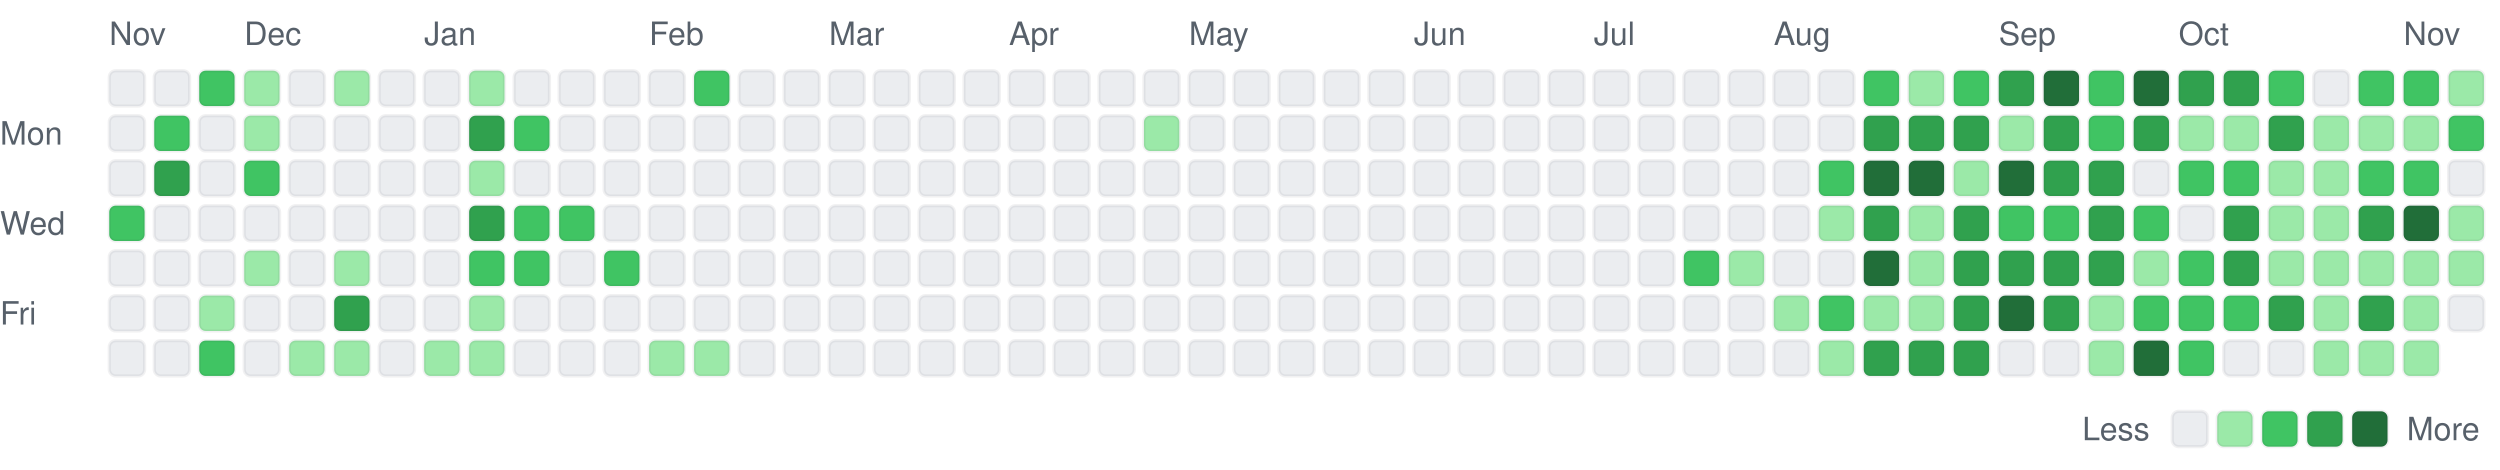
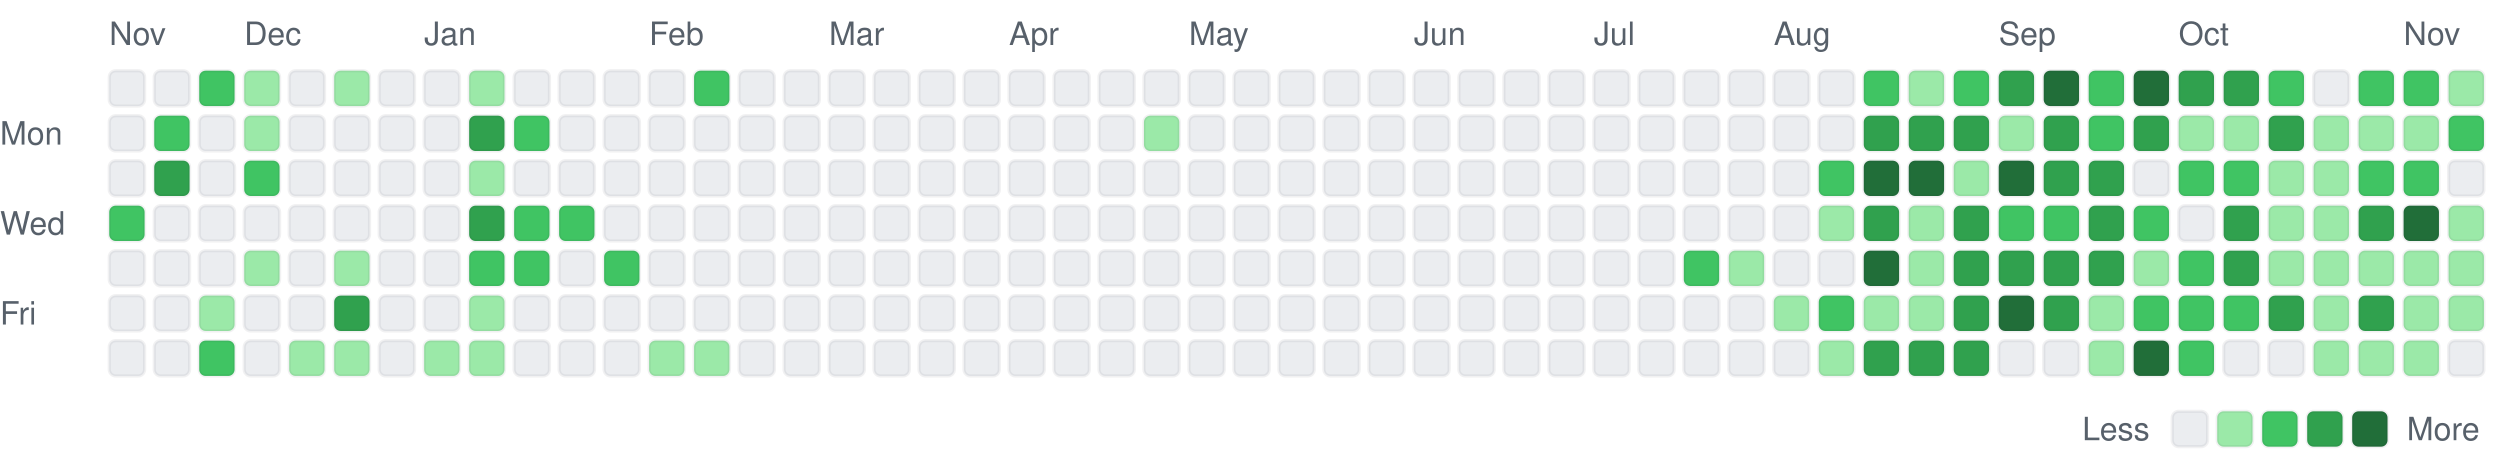
<svg xmlns="http://www.w3.org/2000/svg" width="778" height="146" viewBox="0 0 778 146" role="img" aria-label="LeetCode submissions per day, last 53 weeks">
  <style>text{font:10px -apple-system, Segoe UI, Helvetica, Arial, sans-serif;fill:#57606a}rect{rx:2px;ry:2px;stroke:rgba(27,31,35,.06);stroke-width:1px}.l0{fill:#ebedf0}.l1{fill:#9be9a8}.l2{fill:#40c463}.l3{fill:#30a14e}.l4{fill:#216e39}@media (prefers-color-scheme:dark){text{fill:#8b949e}rect{stroke:rgba(255,255,255,.05)}.l0{fill:#161b22}.l1{fill:#0e4429}.l2{fill:#006d32}.l3{fill:#26a641}.l4{fill:#39d353}}</style>
  <text x="34" y="14">Nov</text>
  <rect class="l0" x="34" y="22" width="11" height="11" />
  <rect class="l0" x="34" y="36" width="11" height="11" />
  <rect class="l0" x="34" y="50" width="11" height="11" />
  <rect class="l2" x="34" y="64" width="11" height="11" />
  <rect class="l0" x="34" y="78" width="11" height="11" />
  <rect class="l0" x="34" y="92" width="11" height="11" />
  <rect class="l0" x="34" y="106" width="11" height="11" />
  <rect class="l0" x="48" y="22" width="11" height="11" />
  <rect class="l2" x="48" y="36" width="11" height="11" />
  <rect class="l3" x="48" y="50" width="11" height="11" />
  <rect class="l0" x="48" y="64" width="11" height="11" />
  <rect class="l0" x="48" y="78" width="11" height="11" />
  <rect class="l0" x="48" y="92" width="11" height="11" />
  <rect class="l0" x="48" y="106" width="11" height="11" />
  <rect class="l2" x="62" y="22" width="11" height="11" />
  <rect class="l0" x="62" y="36" width="11" height="11" />
  <rect class="l0" x="62" y="50" width="11" height="11" />
  <rect class="l0" x="62" y="64" width="11" height="11" />
  <rect class="l0" x="62" y="78" width="11" height="11" />
  <rect class="l1" x="62" y="92" width="11" height="11" />
  <rect class="l2" x="62" y="106" width="11" height="11" />
  <text x="76" y="14">Dec</text>
  <rect class="l1" x="76" y="22" width="11" height="11" />
  <rect class="l1" x="76" y="36" width="11" height="11" />
  <rect class="l2" x="76" y="50" width="11" height="11" />
  <rect class="l0" x="76" y="64" width="11" height="11" />
  <rect class="l1" x="76" y="78" width="11" height="11" />
  <rect class="l0" x="76" y="92" width="11" height="11" />
  <rect class="l0" x="76" y="106" width="11" height="11" />
  <rect class="l0" x="90" y="22" width="11" height="11" />
  <rect class="l0" x="90" y="36" width="11" height="11" />
  <rect class="l0" x="90" y="50" width="11" height="11" />
  <rect class="l0" x="90" y="64" width="11" height="11" />
  <rect class="l0" x="90" y="78" width="11" height="11" />
  <rect class="l0" x="90" y="92" width="11" height="11" />
  <rect class="l1" x="90" y="106" width="11" height="11" />
  <rect class="l1" x="104" y="22" width="11" height="11" />
  <rect class="l0" x="104" y="36" width="11" height="11" />
  <rect class="l0" x="104" y="50" width="11" height="11" />
  <rect class="l0" x="104" y="64" width="11" height="11" />
  <rect class="l1" x="104" y="78" width="11" height="11" />
  <rect class="l3" x="104" y="92" width="11" height="11" />
  <rect class="l1" x="104" y="106" width="11" height="11" />
  <rect class="l0" x="118" y="22" width="11" height="11" />
  <rect class="l0" x="118" y="36" width="11" height="11" />
  <rect class="l0" x="118" y="50" width="11" height="11" />
  <rect class="l0" x="118" y="64" width="11" height="11" />
  <rect class="l0" x="118" y="78" width="11" height="11" />
  <rect class="l0" x="118" y="92" width="11" height="11" />
  <rect class="l0" x="118" y="106" width="11" height="11" />
  <text x="132" y="14">Jan</text>
  <rect class="l0" x="132" y="22" width="11" height="11" />
  <rect class="l0" x="132" y="36" width="11" height="11" />
  <rect class="l0" x="132" y="50" width="11" height="11" />
  <rect class="l0" x="132" y="64" width="11" height="11" />
  <rect class="l0" x="132" y="78" width="11" height="11" />
  <rect class="l0" x="132" y="92" width="11" height="11" />
  <rect class="l1" x="132" y="106" width="11" height="11" />
  <rect class="l1" x="146" y="22" width="11" height="11" />
  <rect class="l3" x="146" y="36" width="11" height="11" />
  <rect class="l1" x="146" y="50" width="11" height="11" />
  <rect class="l3" x="146" y="64" width="11" height="11" />
  <rect class="l2" x="146" y="78" width="11" height="11" />
  <rect class="l1" x="146" y="92" width="11" height="11" />
  <rect class="l1" x="146" y="106" width="11" height="11" />
  <rect class="l0" x="160" y="22" width="11" height="11" />
  <rect class="l2" x="160" y="36" width="11" height="11" />
  <rect class="l0" x="160" y="50" width="11" height="11" />
  <rect class="l2" x="160" y="64" width="11" height="11" />
  <rect class="l2" x="160" y="78" width="11" height="11" />
  <rect class="l0" x="160" y="92" width="11" height="11" />
  <rect class="l0" x="160" y="106" width="11" height="11" />
  <rect class="l0" x="174" y="22" width="11" height="11" />
  <rect class="l0" x="174" y="36" width="11" height="11" />
  <rect class="l0" x="174" y="50" width="11" height="11" />
  <rect class="l2" x="174" y="64" width="11" height="11" />
  <rect class="l0" x="174" y="78" width="11" height="11" />
  <rect class="l0" x="174" y="92" width="11" height="11" />
  <rect class="l0" x="174" y="106" width="11" height="11" />
  <rect class="l0" x="188" y="22" width="11" height="11" />
  <rect class="l0" x="188" y="36" width="11" height="11" />
  <rect class="l0" x="188" y="50" width="11" height="11" />
  <rect class="l0" x="188" y="64" width="11" height="11" />
  <rect class="l2" x="188" y="78" width="11" height="11" />
  <rect class="l0" x="188" y="92" width="11" height="11" />
  <rect class="l0" x="188" y="106" width="11" height="11" />
  <text x="202" y="14">Feb</text>
  <rect class="l0" x="202" y="22" width="11" height="11" />
  <rect class="l0" x="202" y="36" width="11" height="11" />
  <rect class="l0" x="202" y="50" width="11" height="11" />
  <rect class="l0" x="202" y="64" width="11" height="11" />
  <rect class="l0" x="202" y="78" width="11" height="11" />
  <rect class="l0" x="202" y="92" width="11" height="11" />
  <rect class="l1" x="202" y="106" width="11" height="11" />
  <rect class="l2" x="216" y="22" width="11" height="11" />
  <rect class="l0" x="216" y="36" width="11" height="11" />
  <rect class="l0" x="216" y="50" width="11" height="11" />
  <rect class="l0" x="216" y="64" width="11" height="11" />
  <rect class="l0" x="216" y="78" width="11" height="11" />
  <rect class="l0" x="216" y="92" width="11" height="11" />
  <rect class="l1" x="216" y="106" width="11" height="11" />
  <rect class="l0" x="230" y="22" width="11" height="11" />
  <rect class="l0" x="230" y="36" width="11" height="11" />
  <rect class="l0" x="230" y="50" width="11" height="11" />
  <rect class="l0" x="230" y="64" width="11" height="11" />
  <rect class="l0" x="230" y="78" width="11" height="11" />
  <rect class="l0" x="230" y="92" width="11" height="11" />
  <rect class="l0" x="230" y="106" width="11" height="11" />
  <rect class="l0" x="244" y="22" width="11" height="11" />
  <rect class="l0" x="244" y="36" width="11" height="11" />
  <rect class="l0" x="244" y="50" width="11" height="11" />
  <rect class="l0" x="244" y="64" width="11" height="11" />
  <rect class="l0" x="244" y="78" width="11" height="11" />
  <rect class="l0" x="244" y="92" width="11" height="11" />
  <rect class="l0" x="244" y="106" width="11" height="11" />
  <text x="258" y="14">Mar</text>
  <rect class="l0" x="258" y="22" width="11" height="11" />
  <rect class="l0" x="258" y="36" width="11" height="11" />
  <rect class="l0" x="258" y="50" width="11" height="11" />
  <rect class="l0" x="258" y="64" width="11" height="11" />
  <rect class="l0" x="258" y="78" width="11" height="11" />
  <rect class="l0" x="258" y="92" width="11" height="11" />
  <rect class="l0" x="258" y="106" width="11" height="11" />
  <rect class="l0" x="272" y="22" width="11" height="11" />
  <rect class="l0" x="272" y="36" width="11" height="11" />
  <rect class="l0" x="272" y="50" width="11" height="11" />
  <rect class="l0" x="272" y="64" width="11" height="11" />
  <rect class="l0" x="272" y="78" width="11" height="11" />
  <rect class="l0" x="272" y="92" width="11" height="11" />
  <rect class="l0" x="272" y="106" width="11" height="11" />
  <rect class="l0" x="286" y="22" width="11" height="11" />
  <rect class="l0" x="286" y="36" width="11" height="11" />
  <rect class="l0" x="286" y="50" width="11" height="11" />
  <rect class="l0" x="286" y="64" width="11" height="11" />
  <rect class="l0" x="286" y="78" width="11" height="11" />
  <rect class="l0" x="286" y="92" width="11" height="11" />
  <rect class="l0" x="286" y="106" width="11" height="11" />
  <rect class="l0" x="300" y="22" width="11" height="11" />
  <rect class="l0" x="300" y="36" width="11" height="11" />
  <rect class="l0" x="300" y="50" width="11" height="11" />
  <rect class="l0" x="300" y="64" width="11" height="11" />
  <rect class="l0" x="300" y="78" width="11" height="11" />
  <rect class="l0" x="300" y="92" width="11" height="11" />
  <rect class="l0" x="300" y="106" width="11" height="11" />
  <text x="314" y="14">Apr</text>
  <rect class="l0" x="314" y="22" width="11" height="11" />
  <rect class="l0" x="314" y="36" width="11" height="11" />
  <rect class="l0" x="314" y="50" width="11" height="11" />
  <rect class="l0" x="314" y="64" width="11" height="11" />
  <rect class="l0" x="314" y="78" width="11" height="11" />
  <rect class="l0" x="314" y="92" width="11" height="11" />
  <rect class="l0" x="314" y="106" width="11" height="11" />
  <rect class="l0" x="328" y="22" width="11" height="11" />
  <rect class="l0" x="328" y="36" width="11" height="11" />
  <rect class="l0" x="328" y="50" width="11" height="11" />
  <rect class="l0" x="328" y="64" width="11" height="11" />
  <rect class="l0" x="328" y="78" width="11" height="11" />
  <rect class="l0" x="328" y="92" width="11" height="11" />
  <rect class="l0" x="328" y="106" width="11" height="11" />
  <rect class="l0" x="342" y="22" width="11" height="11" />
  <rect class="l0" x="342" y="36" width="11" height="11" />
  <rect class="l0" x="342" y="50" width="11" height="11" />
  <rect class="l0" x="342" y="64" width="11" height="11" />
  <rect class="l0" x="342" y="78" width="11" height="11" />
  <rect class="l0" x="342" y="92" width="11" height="11" />
  <rect class="l0" x="342" y="106" width="11" height="11" />
  <rect class="l0" x="356" y="22" width="11" height="11" />
  <rect class="l1" x="356" y="36" width="11" height="11" />
  <rect class="l0" x="356" y="50" width="11" height="11" />
  <rect class="l0" x="356" y="64" width="11" height="11" />
  <rect class="l0" x="356" y="78" width="11" height="11" />
  <rect class="l0" x="356" y="92" width="11" height="11" />
  <rect class="l0" x="356" y="106" width="11" height="11" />
  <text x="370" y="14">May</text>
  <rect class="l0" x="370" y="22" width="11" height="11" />
  <rect class="l0" x="370" y="36" width="11" height="11" />
  <rect class="l0" x="370" y="50" width="11" height="11" />
  <rect class="l0" x="370" y="64" width="11" height="11" />
  <rect class="l0" x="370" y="78" width="11" height="11" />
  <rect class="l0" x="370" y="92" width="11" height="11" />
  <rect class="l0" x="370" y="106" width="11" height="11" />
  <rect class="l0" x="384" y="22" width="11" height="11" />
  <rect class="l0" x="384" y="36" width="11" height="11" />
  <rect class="l0" x="384" y="50" width="11" height="11" />
  <rect class="l0" x="384" y="64" width="11" height="11" />
  <rect class="l0" x="384" y="78" width="11" height="11" />
  <rect class="l0" x="384" y="92" width="11" height="11" />
  <rect class="l0" x="384" y="106" width="11" height="11" />
  <rect class="l0" x="398" y="22" width="11" height="11" />
  <rect class="l0" x="398" y="36" width="11" height="11" />
  <rect class="l0" x="398" y="50" width="11" height="11" />
  <rect class="l0" x="398" y="64" width="11" height="11" />
  <rect class="l0" x="398" y="78" width="11" height="11" />
  <rect class="l0" x="398" y="92" width="11" height="11" />
  <rect class="l0" x="398" y="106" width="11" height="11" />
  <rect class="l0" x="412" y="22" width="11" height="11" />
  <rect class="l0" x="412" y="36" width="11" height="11" />
  <rect class="l0" x="412" y="50" width="11" height="11" />
  <rect class="l0" x="412" y="64" width="11" height="11" />
  <rect class="l0" x="412" y="78" width="11" height="11" />
  <rect class="l0" x="412" y="92" width="11" height="11" />
  <rect class="l0" x="412" y="106" width="11" height="11" />
  <rect class="l0" x="426" y="22" width="11" height="11" />
  <rect class="l0" x="426" y="36" width="11" height="11" />
  <rect class="l0" x="426" y="50" width="11" height="11" />
  <rect class="l0" x="426" y="64" width="11" height="11" />
  <rect class="l0" x="426" y="78" width="11" height="11" />
  <rect class="l0" x="426" y="92" width="11" height="11" />
  <rect class="l0" x="426" y="106" width="11" height="11" />
  <text x="440" y="14">Jun</text>
  <rect class="l0" x="440" y="22" width="11" height="11" />
  <rect class="l0" x="440" y="36" width="11" height="11" />
  <rect class="l0" x="440" y="50" width="11" height="11" />
  <rect class="l0" x="440" y="64" width="11" height="11" />
  <rect class="l0" x="440" y="78" width="11" height="11" />
  <rect class="l0" x="440" y="92" width="11" height="11" />
  <rect class="l0" x="440" y="106" width="11" height="11" />
  <rect class="l0" x="454" y="22" width="11" height="11" />
  <rect class="l0" x="454" y="36" width="11" height="11" />
  <rect class="l0" x="454" y="50" width="11" height="11" />
  <rect class="l0" x="454" y="64" width="11" height="11" />
  <rect class="l0" x="454" y="78" width="11" height="11" />
  <rect class="l0" x="454" y="92" width="11" height="11" />
  <rect class="l0" x="454" y="106" width="11" height="11" />
  <rect class="l0" x="468" y="22" width="11" height="11" />
  <rect class="l0" x="468" y="36" width="11" height="11" />
  <rect class="l0" x="468" y="50" width="11" height="11" />
  <rect class="l0" x="468" y="64" width="11" height="11" />
  <rect class="l0" x="468" y="78" width="11" height="11" />
  <rect class="l0" x="468" y="92" width="11" height="11" />
  <rect class="l0" x="468" y="106" width="11" height="11" />
  <rect class="l0" x="482" y="22" width="11" height="11" />
  <rect class="l0" x="482" y="36" width="11" height="11" />
  <rect class="l0" x="482" y="50" width="11" height="11" />
  <rect class="l0" x="482" y="64" width="11" height="11" />
  <rect class="l0" x="482" y="78" width="11" height="11" />
  <rect class="l0" x="482" y="92" width="11" height="11" />
  <rect class="l0" x="482" y="106" width="11" height="11" />
  <text x="496" y="14">Jul</text>
  <rect class="l0" x="496" y="22" width="11" height="11" />
  <rect class="l0" x="496" y="36" width="11" height="11" />
  <rect class="l0" x="496" y="50" width="11" height="11" />
  <rect class="l0" x="496" y="64" width="11" height="11" />
  <rect class="l0" x="496" y="78" width="11" height="11" />
  <rect class="l0" x="496" y="92" width="11" height="11" />
  <rect class="l0" x="496" y="106" width="11" height="11" />
  <rect class="l0" x="510" y="22" width="11" height="11" />
  <rect class="l0" x="510" y="36" width="11" height="11" />
  <rect class="l0" x="510" y="50" width="11" height="11" />
  <rect class="l0" x="510" y="64" width="11" height="11" />
  <rect class="l0" x="510" y="78" width="11" height="11" />
  <rect class="l0" x="510" y="92" width="11" height="11" />
  <rect class="l0" x="510" y="106" width="11" height="11" />
  <rect class="l0" x="524" y="22" width="11" height="11" />
  <rect class="l0" x="524" y="36" width="11" height="11" />
  <rect class="l0" x="524" y="50" width="11" height="11" />
  <rect class="l0" x="524" y="64" width="11" height="11" />
  <rect class="l2" x="524" y="78" width="11" height="11" />
  <rect class="l0" x="524" y="92" width="11" height="11" />
  <rect class="l0" x="524" y="106" width="11" height="11" />
  <rect class="l0" x="538" y="22" width="11" height="11" />
  <rect class="l0" x="538" y="36" width="11" height="11" />
  <rect class="l0" x="538" y="50" width="11" height="11" />
  <rect class="l0" x="538" y="64" width="11" height="11" />
  <rect class="l1" x="538" y="78" width="11" height="11" />
  <rect class="l0" x="538" y="92" width="11" height="11" />
  <rect class="l0" x="538" y="106" width="11" height="11" />
  <text x="552" y="14">Aug</text>
  <rect class="l0" x="552" y="22" width="11" height="11" />
  <rect class="l0" x="552" y="36" width="11" height="11" />
  <rect class="l0" x="552" y="50" width="11" height="11" />
  <rect class="l0" x="552" y="64" width="11" height="11" />
  <rect class="l0" x="552" y="78" width="11" height="11" />
  <rect class="l1" x="552" y="92" width="11" height="11" />
  <rect class="l0" x="552" y="106" width="11" height="11" />
  <rect class="l0" x="566" y="22" width="11" height="11" />
  <rect class="l0" x="566" y="36" width="11" height="11" />
  <rect class="l2" x="566" y="50" width="11" height="11" />
  <rect class="l1" x="566" y="64" width="11" height="11" />
  <rect class="l0" x="566" y="78" width="11" height="11" />
  <rect class="l2" x="566" y="92" width="11" height="11" />
  <rect class="l1" x="566" y="106" width="11" height="11" />
  <rect class="l2" x="580" y="22" width="11" height="11" />
  <rect class="l3" x="580" y="36" width="11" height="11" />
  <rect class="l4" x="580" y="50" width="11" height="11" />
  <rect class="l3" x="580" y="64" width="11" height="11" />
  <rect class="l4" x="580" y="78" width="11" height="11" />
  <rect class="l1" x="580" y="92" width="11" height="11" />
  <rect class="l3" x="580" y="106" width="11" height="11" />
  <rect class="l1" x="594" y="22" width="11" height="11" />
  <rect class="l3" x="594" y="36" width="11" height="11" />
  <rect class="l4" x="594" y="50" width="11" height="11" />
  <rect class="l1" x="594" y="64" width="11" height="11" />
  <rect class="l1" x="594" y="78" width="11" height="11" />
  <rect class="l1" x="594" y="92" width="11" height="11" />
  <rect class="l3" x="594" y="106" width="11" height="11" />
  <rect class="l2" x="608" y="22" width="11" height="11" />
  <rect class="l3" x="608" y="36" width="11" height="11" />
  <rect class="l1" x="608" y="50" width="11" height="11" />
  <rect class="l3" x="608" y="64" width="11" height="11" />
  <rect class="l3" x="608" y="78" width="11" height="11" />
  <rect class="l3" x="608" y="92" width="11" height="11" />
  <rect class="l3" x="608" y="106" width="11" height="11" />
  <text x="622" y="14">Sep</text>
  <rect class="l3" x="622" y="22" width="11" height="11" />
  <rect class="l1" x="622" y="36" width="11" height="11" />
  <rect class="l4" x="622" y="50" width="11" height="11" />
  <rect class="l2" x="622" y="64" width="11" height="11" />
  <rect class="l3" x="622" y="78" width="11" height="11" />
  <rect class="l4" x="622" y="92" width="11" height="11" />
  <rect class="l0" x="622" y="106" width="11" height="11" />
  <rect class="l4" x="636" y="22" width="11" height="11" />
  <rect class="l3" x="636" y="36" width="11" height="11" />
  <rect class="l3" x="636" y="50" width="11" height="11" />
  <rect class="l2" x="636" y="64" width="11" height="11" />
  <rect class="l3" x="636" y="78" width="11" height="11" />
  <rect class="l3" x="636" y="92" width="11" height="11" />
  <rect class="l0" x="636" y="106" width="11" height="11" />
  <rect class="l2" x="650" y="22" width="11" height="11" />
  <rect class="l2" x="650" y="36" width="11" height="11" />
  <rect class="l3" x="650" y="50" width="11" height="11" />
  <rect class="l3" x="650" y="64" width="11" height="11" />
  <rect class="l3" x="650" y="78" width="11" height="11" />
  <rect class="l1" x="650" y="92" width="11" height="11" />
  <rect class="l1" x="650" y="106" width="11" height="11" />
  <rect class="l4" x="664" y="22" width="11" height="11" />
  <rect class="l3" x="664" y="36" width="11" height="11" />
  <rect class="l0" x="664" y="50" width="11" height="11" />
  <rect class="l2" x="664" y="64" width="11" height="11" />
  <rect class="l1" x="664" y="78" width="11" height="11" />
  <rect class="l2" x="664" y="92" width="11" height="11" />
  <rect class="l4" x="664" y="106" width="11" height="11" />
  <text x="678" y="14">Oct</text>
  <rect class="l3" x="678" y="22" width="11" height="11" />
  <rect class="l1" x="678" y="36" width="11" height="11" />
  <rect class="l2" x="678" y="50" width="11" height="11" />
  <rect class="l0" x="678" y="64" width="11" height="11" />
  <rect class="l2" x="678" y="78" width="11" height="11" />
  <rect class="l2" x="678" y="92" width="11" height="11" />
  <rect class="l2" x="678" y="106" width="11" height="11" />
  <rect class="l3" x="692" y="22" width="11" height="11" />
  <rect class="l1" x="692" y="36" width="11" height="11" />
  <rect class="l2" x="692" y="50" width="11" height="11" />
  <rect class="l3" x="692" y="64" width="11" height="11" />
  <rect class="l3" x="692" y="78" width="11" height="11" />
  <rect class="l2" x="692" y="92" width="11" height="11" />
  <rect class="l0" x="692" y="106" width="11" height="11" />
  <rect class="l2" x="706" y="22" width="11" height="11" />
  <rect class="l3" x="706" y="36" width="11" height="11" />
  <rect class="l1" x="706" y="50" width="11" height="11" />
  <rect class="l1" x="706" y="64" width="11" height="11" />
  <rect class="l1" x="706" y="78" width="11" height="11" />
  <rect class="l3" x="706" y="92" width="11" height="11" />
  <rect class="l0" x="706" y="106" width="11" height="11" />
  <rect class="l0" x="720" y="22" width="11" height="11" />
  <rect class="l1" x="720" y="36" width="11" height="11" />
  <rect class="l1" x="720" y="50" width="11" height="11" />
  <rect class="l1" x="720" y="64" width="11" height="11" />
  <rect class="l1" x="720" y="78" width="11" height="11" />
  <rect class="l1" x="720" y="92" width="11" height="11" />
  <rect class="l1" x="720" y="106" width="11" height="11" />
  <rect class="l2" x="734" y="22" width="11" height="11" />
  <rect class="l1" x="734" y="36" width="11" height="11" />
  <rect class="l2" x="734" y="50" width="11" height="11" />
  <rect class="l3" x="734" y="64" width="11" height="11" />
  <rect class="l1" x="734" y="78" width="11" height="11" />
  <rect class="l3" x="734" y="92" width="11" height="11" />
  <rect class="l1" x="734" y="106" width="11" height="11" />
  <text x="748" y="14">Nov</text>
  <rect class="l2" x="748" y="22" width="11" height="11" />
  <rect class="l1" x="748" y="36" width="11" height="11" />
  <rect class="l2" x="748" y="50" width="11" height="11" />
  <rect class="l4" x="748" y="64" width="11" height="11" />
  <rect class="l1" x="748" y="78" width="11" height="11" />
  <rect class="l1" x="748" y="92" width="11" height="11" />
  <rect class="l1" x="748" y="106" width="11" height="11" />
  <rect class="l1" x="762" y="22" width="11" height="11" />
  <rect class="l2" x="762" y="36" width="11" height="11" />
  <rect class="l0" x="762" y="50" width="11" height="11" />
  <rect class="l1" x="762" y="64" width="11" height="11" />
  <rect class="l1" x="762" y="78" width="11" height="11" />
-   <rect class="l0" x="762" y="92" width="11" height="11" />
+   <rect class="l1" x="762" y="92" width="11" height="11" />
+   <rect class="l0" x="762" y="106" width="11" height="11" />
  <text x="0" y="45">Mon</text>
  <text x="0" y="73">Wed</text>
  <text x="0" y="101">Fri</text>
  <text x="648" y="137">Less</text>
  <rect class="l0" x="676" y="128" width="11" height="11" />
  <rect class="l1" x="690" y="128" width="11" height="11" />
  <rect class="l2" x="704" y="128" width="11" height="11" />
  <rect class="l3" x="718" y="128" width="11" height="11" />
  <rect class="l4" x="732" y="128" width="11" height="11" />
  <text x="749" y="137">More</text>
</svg>
